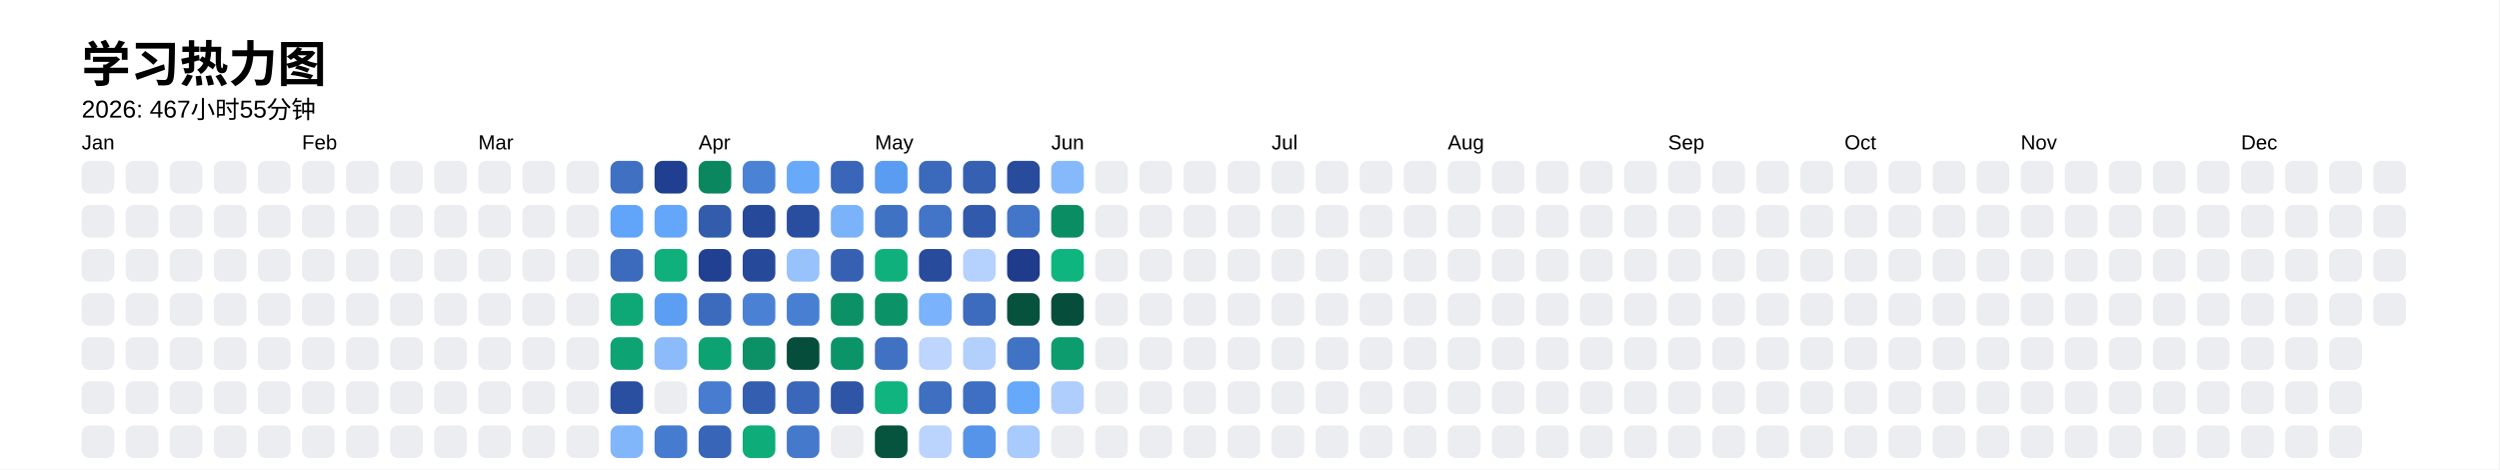
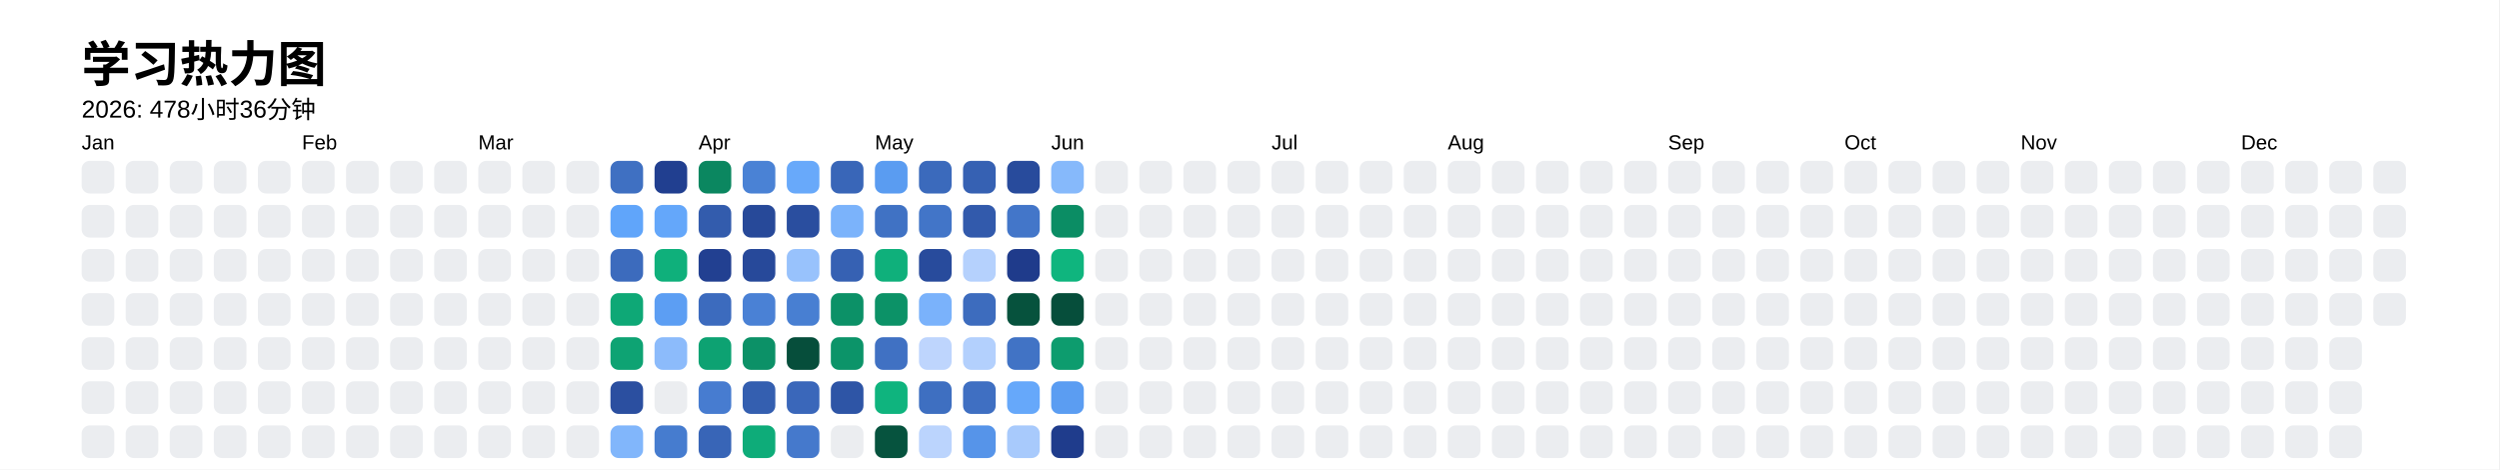
<svg xmlns="http://www.w3.org/2000/svg" style="background-color:white;" baseProfile="full" height="57.5mm" version="1.1" viewBox="0,0,306.2,57.5" width="306.2mm">
  <defs />
  <rect fill="#FFFFFF" height="57.5" width="306.2" x="0" y="0" />
  <text fill="#000000" style="font-size:6px; font-family:Arial; font-weight:bold;" x="10" y="10">学习热力图</text>
-   <text fill="#000000" style="font-size:3px; font-family:Arial;" x="10" y="14.4">2026: 467小时55分钟</text>
+   <text fill="#000000" style="font-size:3px; font-family:Arial;" x="10" y="14.4">2026: 478小时36分钟</text>
  <text fill="#000000" style="font-size:2.5px; font-family:Arial" x="10" y="18.3">Jan</text>
  <rect fill="#ebedf0" height="4" rx="1" ry="1" width="4" x="10" y="19.7" />
  <rect fill="#ebedf0" height="4" rx="1" ry="1" width="4" x="10" y="25.1" />
  <rect fill="#ebedf0" height="4" rx="1" ry="1" width="4" x="10" y="30.5" />
  <rect fill="#ebedf0" height="4" rx="1" ry="1" width="4" x="10" y="35.9" />
  <rect fill="#ebedf0" height="4" rx="1" ry="1" width="4" x="10" y="41.3" />
  <rect fill="#ebedf0" height="4" rx="1" ry="1" width="4" x="10" y="46.7" />
  <rect fill="#ebedf0" height="4" rx="1" ry="1" width="4" x="10" y="52.1" />
  <rect fill="#ebedf0" height="4" rx="1" ry="1" width="4" x="15.4" y="19.7" />
  <rect fill="#ebedf0" height="4" rx="1" ry="1" width="4" x="15.4" y="25.1" />
  <rect fill="#ebedf0" height="4" rx="1" ry="1" width="4" x="15.4" y="30.5" />
  <rect fill="#ebedf0" height="4" rx="1" ry="1" width="4" x="15.4" y="35.9" />
  <rect fill="#ebedf0" height="4" rx="1" ry="1" width="4" x="15.4" y="41.3" />
  <rect fill="#ebedf0" height="4" rx="1" ry="1" width="4" x="15.4" y="46.7" />
  <rect fill="#ebedf0" height="4" rx="1" ry="1" width="4" x="15.4" y="52.1" />
  <rect fill="#ebedf0" height="4" rx="1" ry="1" width="4" x="20.8" y="19.7" />
  <rect fill="#ebedf0" height="4" rx="1" ry="1" width="4" x="20.8" y="25.1" />
  <rect fill="#ebedf0" height="4" rx="1" ry="1" width="4" x="20.8" y="30.5" />
  <rect fill="#ebedf0" height="4" rx="1" ry="1" width="4" x="20.8" y="35.9" />
  <rect fill="#ebedf0" height="4" rx="1" ry="1" width="4" x="20.8" y="41.3" />
  <rect fill="#ebedf0" height="4" rx="1" ry="1" width="4" x="20.8" y="46.7" />
  <rect fill="#ebedf0" height="4" rx="1" ry="1" width="4" x="20.8" y="52.1" />
  <rect fill="#ebedf0" height="4" rx="1" ry="1" width="4" x="26.2" y="19.7" />
  <rect fill="#ebedf0" height="4" rx="1" ry="1" width="4" x="26.2" y="25.1" />
  <rect fill="#ebedf0" height="4" rx="1" ry="1" width="4" x="26.2" y="30.5" />
  <rect fill="#ebedf0" height="4" rx="1" ry="1" width="4" x="26.2" y="35.9" />
  <rect fill="#ebedf0" height="4" rx="1" ry="1" width="4" x="26.2" y="41.3" />
  <rect fill="#ebedf0" height="4" rx="1" ry="1" width="4" x="26.2" y="46.7" />
  <rect fill="#ebedf0" height="4" rx="1" ry="1" width="4" x="26.2" y="52.1" />
  <rect fill="#ebedf0" height="4" rx="1" ry="1" width="4" x="31.6" y="19.7" />
  <rect fill="#ebedf0" height="4" rx="1" ry="1" width="4" x="31.6" y="25.1" />
  <rect fill="#ebedf0" height="4" rx="1" ry="1" width="4" x="31.6" y="30.5" />
  <rect fill="#ebedf0" height="4" rx="1" ry="1" width="4" x="31.6" y="35.9" />
  <rect fill="#ebedf0" height="4" rx="1" ry="1" width="4" x="31.6" y="41.3" />
  <rect fill="#ebedf0" height="4" rx="1" ry="1" width="4" x="31.6" y="46.7" />
  <rect fill="#ebedf0" height="4" rx="1" ry="1" width="4" x="31.6" y="52.1" />
  <text fill="#000000" style="font-size:2.5px; font-family:Arial" x="37.0" y="18.3">Feb</text>
  <rect fill="#ebedf0" height="4" rx="1" ry="1" width="4" x="37.0" y="19.7" />
  <rect fill="#ebedf0" height="4" rx="1" ry="1" width="4" x="37.0" y="25.1" />
  <rect fill="#ebedf0" height="4" rx="1" ry="1" width="4" x="37.0" y="30.5" />
  <rect fill="#ebedf0" height="4" rx="1" ry="1" width="4" x="37.0" y="35.9" />
  <rect fill="#ebedf0" height="4" rx="1" ry="1" width="4" x="37.0" y="41.3" />
  <rect fill="#ebedf0" height="4" rx="1" ry="1" width="4" x="37.0" y="46.7" />
  <rect fill="#ebedf0" height="4" rx="1" ry="1" width="4" x="37.0" y="52.1" />
  <rect fill="#ebedf0" height="4" rx="1" ry="1" width="4" x="42.4" y="19.7" />
  <rect fill="#ebedf0" height="4" rx="1" ry="1" width="4" x="42.4" y="25.1" />
  <rect fill="#ebedf0" height="4" rx="1" ry="1" width="4" x="42.4" y="30.5" />
  <rect fill="#ebedf0" height="4" rx="1" ry="1" width="4" x="42.4" y="35.9" />
  <rect fill="#ebedf0" height="4" rx="1" ry="1" width="4" x="42.4" y="41.3" />
  <rect fill="#ebedf0" height="4" rx="1" ry="1" width="4" x="42.4" y="46.7" />
  <rect fill="#ebedf0" height="4" rx="1" ry="1" width="4" x="42.4" y="52.1" />
  <rect fill="#ebedf0" height="4" rx="1" ry="1" width="4" x="47.8" y="19.7" />
  <rect fill="#ebedf0" height="4" rx="1" ry="1" width="4" x="47.8" y="25.1" />
  <rect fill="#ebedf0" height="4" rx="1" ry="1" width="4" x="47.8" y="30.5" />
  <rect fill="#ebedf0" height="4" rx="1" ry="1" width="4" x="47.8" y="35.9" />
  <rect fill="#ebedf0" height="4" rx="1" ry="1" width="4" x="47.8" y="41.3" />
  <rect fill="#ebedf0" height="4" rx="1" ry="1" width="4" x="47.8" y="46.7" />
  <rect fill="#ebedf0" height="4" rx="1" ry="1" width="4" x="47.8" y="52.1" />
  <rect fill="#ebedf0" height="4" rx="1" ry="1" width="4" x="53.2" y="19.7" />
  <rect fill="#ebedf0" height="4" rx="1" ry="1" width="4" x="53.2" y="25.1" />
  <rect fill="#ebedf0" height="4" rx="1" ry="1" width="4" x="53.2" y="30.5" />
  <rect fill="#ebedf0" height="4" rx="1" ry="1" width="4" x="53.2" y="35.9" />
  <rect fill="#ebedf0" height="4" rx="1" ry="1" width="4" x="53.2" y="41.3" />
  <rect fill="#ebedf0" height="4" rx="1" ry="1" width="4" x="53.2" y="46.7" />
  <rect fill="#ebedf0" height="4" rx="1" ry="1" width="4" x="53.2" y="52.1" />
  <text fill="#000000" style="font-size:2.5px; font-family:Arial" x="58.6" y="18.3">Mar</text>
  <rect fill="#ebedf0" height="4" rx="1" ry="1" width="4" x="58.6" y="19.7" />
  <rect fill="#ebedf0" height="4" rx="1" ry="1" width="4" x="58.6" y="25.1" />
  <rect fill="#ebedf0" height="4" rx="1" ry="1" width="4" x="58.6" y="30.5" />
  <rect fill="#ebedf0" height="4" rx="1" ry="1" width="4" x="58.6" y="35.9" />
  <rect fill="#ebedf0" height="4" rx="1" ry="1" width="4" x="58.6" y="41.3" />
  <rect fill="#ebedf0" height="4" rx="1" ry="1" width="4" x="58.6" y="46.7" />
  <rect fill="#ebedf0" height="4" rx="1" ry="1" width="4" x="58.6" y="52.1" />
  <rect fill="#ebedf0" height="4" rx="1" ry="1" width="4" x="64" y="19.7" />
  <rect fill="#ebedf0" height="4" rx="1" ry="1" width="4" x="64" y="25.1" />
  <rect fill="#ebedf0" height="4" rx="1" ry="1" width="4" x="64" y="30.5" />
  <rect fill="#ebedf0" height="4" rx="1" ry="1" width="4" x="64" y="35.9" />
  <rect fill="#ebedf0" height="4" rx="1" ry="1" width="4" x="64" y="41.3" />
  <rect fill="#ebedf0" height="4" rx="1" ry="1" width="4" x="64" y="46.7" />
  <rect fill="#ebedf0" height="4" rx="1" ry="1" width="4" x="64" y="52.1" />
  <rect fill="#ebedf0" height="4" rx="1" ry="1" width="4" x="69.4" y="19.7" />
  <rect fill="#ebedf0" height="4" rx="1" ry="1" width="4" x="69.4" y="25.1" />
  <rect fill="#ebedf0" height="4" rx="1" ry="1" width="4" x="69.4" y="30.5" />
  <rect fill="#ebedf0" height="4" rx="1" ry="1" width="4" x="69.4" y="35.9" />
  <rect fill="#ebedf0" height="4" rx="1" ry="1" width="4" x="69.4" y="41.3" />
  <rect fill="#ebedf0" height="4" rx="1" ry="1" width="4" x="69.4" y="46.7" />
  <rect fill="#ebedf0" height="4" rx="1" ry="1" width="4" x="69.4" y="52.1" />
  <rect fill="#3f70c2" height="4" rx="1" ry="1" width="4" x="74.8" y="19.7" />
  <rect fill="#60a5fa" height="4" rx="1" ry="1" width="4" x="74.8" y="25.1" />
  <rect fill="#3c6bbd" height="4" rx="1" ry="1" width="4" x="74.8" y="30.5" />
  <rect fill="#0ea876" height="4" rx="1" ry="1" width="4" x="74.8" y="35.9" />
  <rect fill="#0ea373" height="4" rx="1" ry="1" width="4" x="74.8" y="41.3" />
  <rect fill="#2b4fa0" height="4" rx="1" ry="1" width="4" x="74.8" y="46.7" />
  <rect fill="#81b6fb" height="4" rx="1" ry="1" width="4" x="74.8" y="52.1" />
  <rect fill="#213f90" height="4" rx="1" ry="1" width="4" x="80.2" y="19.7" />
  <rect fill="#64a7fa" height="4" rx="1" ry="1" width="4" x="80.2" y="25.1" />
  <rect fill="#0fb07b" height="4" rx="1" ry="1" width="4" x="80.2" y="30.5" />
  <rect fill="#5c9ef3" height="4" rx="1" ry="1" width="4" x="80.2" y="35.9" />
  <rect fill="#8cbbfb" height="4" rx="1" ry="1" width="4" x="80.2" y="41.3" />
  <rect fill="#ebedf0" height="4" rx="1" ry="1" width="4" x="80.2" y="46.7" />
  <rect fill="#467ccf" height="4" rx="1" ry="1" width="4" x="80.2" y="52.1" />
  <text fill="#000000" style="font-size:2.5px; font-family:Arial" x="85.6" y="18.3">Apr</text>
  <rect fill="#0b8760" height="4" rx="1" ry="1" width="4" x="85.6" y="19.7" />
  <rect fill="#335cad" height="4" rx="1" ry="1" width="4" x="85.6" y="25.1" />
  <rect fill="#224091" height="4" rx="1" ry="1" width="4" x="85.6" y="30.5" />
  <rect fill="#3c6bbe" height="4" rx="1" ry="1" width="4" x="85.6" y="35.9" />
  <rect fill="#0da272" height="4" rx="1" ry="1" width="4" x="85.6" y="41.3" />
  <rect fill="#477cd0" height="4" rx="1" ry="1" width="4" x="85.6" y="46.7" />
  <rect fill="#3865b7" height="4" rx="1" ry="1" width="4" x="85.6" y="52.1" />
  <rect fill="#4a82d5" height="4" rx="1" ry="1" width="4" x="91" y="19.7" />
  <rect fill="#274999" height="4" rx="1" ry="1" width="4" x="91" y="25.1" />
  <rect fill="#27499a" height="4" rx="1" ry="1" width="4" x="91" y="30.5" />
  <rect fill="#4a81d5" height="4" rx="1" ry="1" width="4" x="91" y="35.9" />
  <rect fill="#0c9167" height="4" rx="1" ry="1" width="4" x="91" y="41.3" />
  <rect fill="#345fb0" height="4" rx="1" ry="1" width="4" x="91" y="46.7" />
  <rect fill="#0eac79" height="4" rx="1" ry="1" width="4" x="91" y="52.1" />
  <rect fill="#68a9fa" height="4" rx="1" ry="1" width="4" x="96.4" y="19.7" />
  <rect fill="#2a4e9f" height="4" rx="1" ry="1" width="4" x="96.4" y="25.1" />
  <rect fill="#98c2fc" height="4" rx="1" ry="1" width="4" x="96.4" y="30.5" />
  <rect fill="#487fd2" height="4" rx="1" ry="1" width="4" x="96.4" y="35.9" />
  <rect fill="#064e3b" height="4" rx="1" ry="1" width="4" x="96.4" y="41.3" />
  <rect fill="#3a67ba" height="4" rx="1" ry="1" width="4" x="96.4" y="46.7" />
  <rect fill="#4579cc" height="4" rx="1" ry="1" width="4" x="96.4" y="52.1" />
  <rect fill="#3966b8" height="4" rx="1" ry="1" width="4" x="101.8" y="19.7" />
  <rect fill="#7bb3fb" height="4" rx="1" ry="1" width="4" x="101.8" y="25.1" />
  <rect fill="#3661b3" height="4" rx="1" ry="1" width="4" x="101.8" y="30.5" />
  <rect fill="#0c9167" height="4" rx="1" ry="1" width="4" x="101.8" y="35.9" />
  <rect fill="#0c9469" height="4" rx="1" ry="1" width="4" x="101.8" y="41.3" />
  <rect fill="#2e55a6" height="4" rx="1" ry="1" width="4" x="101.8" y="46.7" />
  <rect fill="#ebedf0" height="4" rx="1" ry="1" width="4" x="101.8" y="52.1" />
  <text fill="#000000" style="font-size:2.5px; font-family:Arial" x="107.2" y="18.3">May</text>
  <rect fill="#5a9cf1" height="4" rx="1" ry="1" width="4" x="107.2" y="19.7" />
  <rect fill="#4072c4" height="4" rx="1" ry="1" width="4" x="107.2" y="25.1" />
  <rect fill="#0fb07b" height="4" rx="1" ry="1" width="4" x="107.2" y="30.5" />
  <rect fill="#0c9267" height="4" rx="1" ry="1" width="4" x="107.2" y="35.9" />
  <rect fill="#4071c3" height="4" rx="1" ry="1" width="4" x="107.2" y="41.3" />
  <rect fill="#0fb47e" height="4" rx="1" ry="1" width="4" x="107.2" y="46.7" />
  <rect fill="#06533e" height="4" rx="1" ry="1" width="4" x="107.2" y="52.1" />
  <rect fill="#3b6abc" height="4" rx="1" ry="1" width="4" x="112.6" y="19.7" />
  <rect fill="#4275c8" height="4" rx="1" ry="1" width="4" x="112.6" y="25.1" />
  <rect fill="#284b9c" height="4" rx="1" ry="1" width="4" x="112.6" y="30.5" />
  <rect fill="#7ab2fb" height="4" rx="1" ry="1" width="4" x="112.6" y="35.9" />
  <rect fill="#bed5fd" height="4" rx="1" ry="1" width="4" x="112.6" y="41.3" />
  <rect fill="#3e6fc1" height="4" rx="1" ry="1" width="4" x="112.6" y="46.7" />
  <rect fill="#bbd4fd" height="4" rx="1" ry="1" width="4" x="112.6" y="52.1" />
  <rect fill="#3661b3" height="4" rx="1" ry="1" width="4" x="118" y="19.7" />
  <rect fill="#325aac" height="4" rx="1" ry="1" width="4" x="118" y="25.1" />
  <rect fill="#b5d1fd" height="4" rx="1" ry="1" width="4" x="118" y="30.5" />
  <rect fill="#3d6cbe" height="4" rx="1" ry="1" width="4" x="118" y="35.9" />
  <rect fill="#b3d0fd" height="4" rx="1" ry="1" width="4" x="118" y="41.3" />
  <rect fill="#3f6fc2" height="4" rx="1" ry="1" width="4" x="118" y="46.7" />
  <rect fill="#5694e9" height="4" rx="1" ry="1" width="4" x="118" y="52.1" />
  <rect fill="#284b9c" height="4" rx="1" ry="1" width="4" x="123.4" y="19.7" />
  <rect fill="#4376c9" height="4" rx="1" ry="1" width="4" x="123.4" y="25.1" />
  <rect fill="#1f3b8b" height="4" rx="1" ry="1" width="4" x="123.4" y="30.5" />
  <rect fill="#06523d" height="4" rx="1" ry="1" width="4" x="123.4" y="35.9" />
  <rect fill="#4173c5" height="4" rx="1" ry="1" width="4" x="123.4" y="41.3" />
  <rect fill="#66a8fa" height="4" rx="1" ry="1" width="4" x="123.4" y="46.7" />
  <rect fill="#a8cafc" height="4" rx="1" ry="1" width="4" x="123.4" y="52.1" />
  <text fill="#000000" style="font-size:2.5px; font-family:Arial" x="128.8" y="18.3">Jun</text>
  <rect fill="#86b9fb" height="4" rx="1" ry="1" width="4" x="128.8" y="19.7" />
  <rect fill="#0b8d64" height="4" rx="1" ry="1" width="4" x="128.8" y="25.1" />
  <rect fill="#0fb57e" height="4" rx="1" ry="1" width="4" x="128.8" y="30.5" />
  <rect fill="#064e3b" height="4" rx="1" ry="1" width="4" x="128.8" y="35.9" />
  <rect fill="#0d9c6e" height="4" rx="1" ry="1" width="4" x="128.8" y="41.3" />
-   <rect fill="#b0cefd" height="4" rx="1" ry="1" width="4" x="128.8" y="46.7" />
-   <rect fill="#ebedf0" height="4" rx="1" ry="1" width="4" x="128.8" y="52.1" />
+   <rect fill="#5b9df2" height="4" rx="1" ry="1" width="4" x="128.8" y="46.7" />
+   <rect fill="#1f3c8c" height="4" rx="1" ry="1" width="4" x="128.8" y="52.1" />
  <rect fill="#ebedf0" height="4" rx="1" ry="1" width="4" x="134.2" y="19.7" />
  <rect fill="#ebedf0" height="4" rx="1" ry="1" width="4" x="134.2" y="25.1" />
  <rect fill="#ebedf0" height="4" rx="1" ry="1" width="4" x="134.2" y="30.5" />
  <rect fill="#ebedf0" height="4" rx="1" ry="1" width="4" x="134.2" y="35.9" />
  <rect fill="#ebedf0" height="4" rx="1" ry="1" width="4" x="134.2" y="41.3" />
  <rect fill="#ebedf0" height="4" rx="1" ry="1" width="4" x="134.2" y="46.7" />
  <rect fill="#ebedf0" height="4" rx="1" ry="1" width="4" x="134.2" y="52.1" />
  <rect fill="#ebedf0" height="4" rx="1" ry="1" width="4" x="139.6" y="19.7" />
  <rect fill="#ebedf0" height="4" rx="1" ry="1" width="4" x="139.6" y="25.1" />
  <rect fill="#ebedf0" height="4" rx="1" ry="1" width="4" x="139.6" y="30.5" />
  <rect fill="#ebedf0" height="4" rx="1" ry="1" width="4" x="139.6" y="35.9" />
  <rect fill="#ebedf0" height="4" rx="1" ry="1" width="4" x="139.6" y="41.3" />
  <rect fill="#ebedf0" height="4" rx="1" ry="1" width="4" x="139.6" y="46.7" />
  <rect fill="#ebedf0" height="4" rx="1" ry="1" width="4" x="139.6" y="52.1" />
  <rect fill="#ebedf0" height="4" rx="1" ry="1" width="4" x="145" y="19.7" />
  <rect fill="#ebedf0" height="4" rx="1" ry="1" width="4" x="145" y="25.1" />
  <rect fill="#ebedf0" height="4" rx="1" ry="1" width="4" x="145" y="30.5" />
  <rect fill="#ebedf0" height="4" rx="1" ry="1" width="4" x="145" y="35.9" />
  <rect fill="#ebedf0" height="4" rx="1" ry="1" width="4" x="145" y="41.3" />
  <rect fill="#ebedf0" height="4" rx="1" ry="1" width="4" x="145" y="46.7" />
  <rect fill="#ebedf0" height="4" rx="1" ry="1" width="4" x="145" y="52.1" />
  <rect fill="#ebedf0" height="4" rx="1" ry="1" width="4" x="150.4" y="19.7" />
  <rect fill="#ebedf0" height="4" rx="1" ry="1" width="4" x="150.4" y="25.1" />
  <rect fill="#ebedf0" height="4" rx="1" ry="1" width="4" x="150.4" y="30.5" />
  <rect fill="#ebedf0" height="4" rx="1" ry="1" width="4" x="150.4" y="35.9" />
  <rect fill="#ebedf0" height="4" rx="1" ry="1" width="4" x="150.4" y="41.3" />
  <rect fill="#ebedf0" height="4" rx="1" ry="1" width="4" x="150.4" y="46.7" />
  <rect fill="#ebedf0" height="4" rx="1" ry="1" width="4" x="150.4" y="52.1" />
  <text fill="#000000" style="font-size:2.5px; font-family:Arial" x="155.8" y="18.3">Jul</text>
  <rect fill="#ebedf0" height="4" rx="1" ry="1" width="4" x="155.8" y="19.7" />
  <rect fill="#ebedf0" height="4" rx="1" ry="1" width="4" x="155.8" y="25.1" />
  <rect fill="#ebedf0" height="4" rx="1" ry="1" width="4" x="155.8" y="30.5" />
  <rect fill="#ebedf0" height="4" rx="1" ry="1" width="4" x="155.8" y="35.9" />
  <rect fill="#ebedf0" height="4" rx="1" ry="1" width="4" x="155.8" y="41.3" />
  <rect fill="#ebedf0" height="4" rx="1" ry="1" width="4" x="155.8" y="46.7" />
  <rect fill="#ebedf0" height="4" rx="1" ry="1" width="4" x="155.8" y="52.1" />
  <rect fill="#ebedf0" height="4" rx="1" ry="1" width="4" x="161.2" y="19.7" />
  <rect fill="#ebedf0" height="4" rx="1" ry="1" width="4" x="161.2" y="25.1" />
  <rect fill="#ebedf0" height="4" rx="1" ry="1" width="4" x="161.2" y="30.5" />
  <rect fill="#ebedf0" height="4" rx="1" ry="1" width="4" x="161.2" y="35.9" />
  <rect fill="#ebedf0" height="4" rx="1" ry="1" width="4" x="161.2" y="41.3" />
  <rect fill="#ebedf0" height="4" rx="1" ry="1" width="4" x="161.2" y="46.7" />
  <rect fill="#ebedf0" height="4" rx="1" ry="1" width="4" x="161.2" y="52.1" />
  <rect fill="#ebedf0" height="4" rx="1" ry="1" width="4" x="166.6" y="19.7" />
  <rect fill="#ebedf0" height="4" rx="1" ry="1" width="4" x="166.6" y="25.1" />
  <rect fill="#ebedf0" height="4" rx="1" ry="1" width="4" x="166.6" y="30.5" />
  <rect fill="#ebedf0" height="4" rx="1" ry="1" width="4" x="166.6" y="35.9" />
  <rect fill="#ebedf0" height="4" rx="1" ry="1" width="4" x="166.6" y="41.3" />
  <rect fill="#ebedf0" height="4" rx="1" ry="1" width="4" x="166.6" y="46.7" />
  <rect fill="#ebedf0" height="4" rx="1" ry="1" width="4" x="166.6" y="52.1" />
  <rect fill="#ebedf0" height="4" rx="1" ry="1" width="4" x="172" y="19.7" />
  <rect fill="#ebedf0" height="4" rx="1" ry="1" width="4" x="172" y="25.1" />
  <rect fill="#ebedf0" height="4" rx="1" ry="1" width="4" x="172" y="30.5" />
  <rect fill="#ebedf0" height="4" rx="1" ry="1" width="4" x="172" y="35.9" />
  <rect fill="#ebedf0" height="4" rx="1" ry="1" width="4" x="172" y="41.3" />
  <rect fill="#ebedf0" height="4" rx="1" ry="1" width="4" x="172" y="46.7" />
  <rect fill="#ebedf0" height="4" rx="1" ry="1" width="4" x="172" y="52.1" />
  <text fill="#000000" style="font-size:2.5px; font-family:Arial" x="177.4" y="18.3">Aug</text>
  <rect fill="#ebedf0" height="4" rx="1" ry="1" width="4" x="177.4" y="19.7" />
  <rect fill="#ebedf0" height="4" rx="1" ry="1" width="4" x="177.4" y="25.1" />
  <rect fill="#ebedf0" height="4" rx="1" ry="1" width="4" x="177.4" y="30.5" />
  <rect fill="#ebedf0" height="4" rx="1" ry="1" width="4" x="177.4" y="35.9" />
  <rect fill="#ebedf0" height="4" rx="1" ry="1" width="4" x="177.4" y="41.3" />
  <rect fill="#ebedf0" height="4" rx="1" ry="1" width="4" x="177.4" y="46.7" />
  <rect fill="#ebedf0" height="4" rx="1" ry="1" width="4" x="177.4" y="52.1" />
  <rect fill="#ebedf0" height="4" rx="1" ry="1" width="4" x="182.8" y="19.7" />
  <rect fill="#ebedf0" height="4" rx="1" ry="1" width="4" x="182.8" y="25.1" />
  <rect fill="#ebedf0" height="4" rx="1" ry="1" width="4" x="182.8" y="30.5" />
  <rect fill="#ebedf0" height="4" rx="1" ry="1" width="4" x="182.8" y="35.9" />
  <rect fill="#ebedf0" height="4" rx="1" ry="1" width="4" x="182.8" y="41.3" />
  <rect fill="#ebedf0" height="4" rx="1" ry="1" width="4" x="182.8" y="46.7" />
  <rect fill="#ebedf0" height="4" rx="1" ry="1" width="4" x="182.8" y="52.1" />
  <rect fill="#ebedf0" height="4" rx="1" ry="1" width="4" x="188.2" y="19.7" />
  <rect fill="#ebedf0" height="4" rx="1" ry="1" width="4" x="188.2" y="25.1" />
  <rect fill="#ebedf0" height="4" rx="1" ry="1" width="4" x="188.2" y="30.5" />
  <rect fill="#ebedf0" height="4" rx="1" ry="1" width="4" x="188.2" y="35.9" />
  <rect fill="#ebedf0" height="4" rx="1" ry="1" width="4" x="188.2" y="41.3" />
  <rect fill="#ebedf0" height="4" rx="1" ry="1" width="4" x="188.2" y="46.7" />
  <rect fill="#ebedf0" height="4" rx="1" ry="1" width="4" x="188.2" y="52.1" />
  <rect fill="#ebedf0" height="4" rx="1" ry="1" width="4" x="193.6" y="19.7" />
  <rect fill="#ebedf0" height="4" rx="1" ry="1" width="4" x="193.6" y="25.1" />
  <rect fill="#ebedf0" height="4" rx="1" ry="1" width="4" x="193.6" y="30.5" />
  <rect fill="#ebedf0" height="4" rx="1" ry="1" width="4" x="193.6" y="35.9" />
  <rect fill="#ebedf0" height="4" rx="1" ry="1" width="4" x="193.6" y="41.3" />
  <rect fill="#ebedf0" height="4" rx="1" ry="1" width="4" x="193.6" y="46.7" />
  <rect fill="#ebedf0" height="4" rx="1" ry="1" width="4" x="193.6" y="52.1" />
  <rect fill="#ebedf0" height="4" rx="1" ry="1" width="4" x="199" y="19.7" />
  <rect fill="#ebedf0" height="4" rx="1" ry="1" width="4" x="199" y="25.1" />
  <rect fill="#ebedf0" height="4" rx="1" ry="1" width="4" x="199" y="30.5" />
  <rect fill="#ebedf0" height="4" rx="1" ry="1" width="4" x="199" y="35.9" />
  <rect fill="#ebedf0" height="4" rx="1" ry="1" width="4" x="199" y="41.3" />
  <rect fill="#ebedf0" height="4" rx="1" ry="1" width="4" x="199" y="46.7" />
  <rect fill="#ebedf0" height="4" rx="1" ry="1" width="4" x="199" y="52.1" />
  <text fill="#000000" style="font-size:2.5px; font-family:Arial" x="204.4" y="18.3">Sep</text>
  <rect fill="#ebedf0" height="4" rx="1" ry="1" width="4" x="204.4" y="19.7" />
  <rect fill="#ebedf0" height="4" rx="1" ry="1" width="4" x="204.4" y="25.1" />
  <rect fill="#ebedf0" height="4" rx="1" ry="1" width="4" x="204.4" y="30.5" />
  <rect fill="#ebedf0" height="4" rx="1" ry="1" width="4" x="204.4" y="35.9" />
  <rect fill="#ebedf0" height="4" rx="1" ry="1" width="4" x="204.4" y="41.3" />
  <rect fill="#ebedf0" height="4" rx="1" ry="1" width="4" x="204.4" y="46.7" />
  <rect fill="#ebedf0" height="4" rx="1" ry="1" width="4" x="204.4" y="52.1" />
  <rect fill="#ebedf0" height="4" rx="1" ry="1" width="4" x="209.8" y="19.7" />
  <rect fill="#ebedf0" height="4" rx="1" ry="1" width="4" x="209.8" y="25.1" />
  <rect fill="#ebedf0" height="4" rx="1" ry="1" width="4" x="209.8" y="30.5" />
  <rect fill="#ebedf0" height="4" rx="1" ry="1" width="4" x="209.8" y="35.9" />
  <rect fill="#ebedf0" height="4" rx="1" ry="1" width="4" x="209.8" y="41.3" />
  <rect fill="#ebedf0" height="4" rx="1" ry="1" width="4" x="209.8" y="46.7" />
  <rect fill="#ebedf0" height="4" rx="1" ry="1" width="4" x="209.8" y="52.1" />
  <rect fill="#ebedf0" height="4" rx="1" ry="1" width="4" x="215.2" y="19.7" />
  <rect fill="#ebedf0" height="4" rx="1" ry="1" width="4" x="215.2" y="25.1" />
  <rect fill="#ebedf0" height="4" rx="1" ry="1" width="4" x="215.2" y="30.5" />
  <rect fill="#ebedf0" height="4" rx="1" ry="1" width="4" x="215.2" y="35.9" />
  <rect fill="#ebedf0" height="4" rx="1" ry="1" width="4" x="215.2" y="41.3" />
  <rect fill="#ebedf0" height="4" rx="1" ry="1" width="4" x="215.2" y="46.7" />
  <rect fill="#ebedf0" height="4" rx="1" ry="1" width="4" x="215.2" y="52.1" />
  <rect fill="#ebedf0" height="4" rx="1" ry="1" width="4" x="220.6" y="19.7" />
  <rect fill="#ebedf0" height="4" rx="1" ry="1" width="4" x="220.6" y="25.1" />
  <rect fill="#ebedf0" height="4" rx="1" ry="1" width="4" x="220.6" y="30.5" />
  <rect fill="#ebedf0" height="4" rx="1" ry="1" width="4" x="220.6" y="35.9" />
  <rect fill="#ebedf0" height="4" rx="1" ry="1" width="4" x="220.6" y="41.3" />
  <rect fill="#ebedf0" height="4" rx="1" ry="1" width="4" x="220.6" y="46.7" />
  <rect fill="#ebedf0" height="4" rx="1" ry="1" width="4" x="220.6" y="52.1" />
  <text fill="#000000" style="font-size:2.5px; font-family:Arial" x="226" y="18.3">Oct</text>
  <rect fill="#ebedf0" height="4" rx="1" ry="1" width="4" x="226" y="19.7" />
  <rect fill="#ebedf0" height="4" rx="1" ry="1" width="4" x="226" y="25.1" />
  <rect fill="#ebedf0" height="4" rx="1" ry="1" width="4" x="226" y="30.5" />
  <rect fill="#ebedf0" height="4" rx="1" ry="1" width="4" x="226" y="35.9" />
  <rect fill="#ebedf0" height="4" rx="1" ry="1" width="4" x="226" y="41.3" />
  <rect fill="#ebedf0" height="4" rx="1" ry="1" width="4" x="226" y="46.7" />
  <rect fill="#ebedf0" height="4" rx="1" ry="1" width="4" x="226" y="52.1" />
  <rect fill="#ebedf0" height="4" rx="1" ry="1" width="4" x="231.4" y="19.7" />
  <rect fill="#ebedf0" height="4" rx="1" ry="1" width="4" x="231.4" y="25.1" />
  <rect fill="#ebedf0" height="4" rx="1" ry="1" width="4" x="231.4" y="30.5" />
  <rect fill="#ebedf0" height="4" rx="1" ry="1" width="4" x="231.4" y="35.9" />
  <rect fill="#ebedf0" height="4" rx="1" ry="1" width="4" x="231.4" y="41.3" />
  <rect fill="#ebedf0" height="4" rx="1" ry="1" width="4" x="231.4" y="46.7" />
  <rect fill="#ebedf0" height="4" rx="1" ry="1" width="4" x="231.4" y="52.1" />
  <rect fill="#ebedf0" height="4" rx="1" ry="1" width="4" x="236.8" y="19.7" />
  <rect fill="#ebedf0" height="4" rx="1" ry="1" width="4" x="236.8" y="25.1" />
  <rect fill="#ebedf0" height="4" rx="1" ry="1" width="4" x="236.8" y="30.5" />
  <rect fill="#ebedf0" height="4" rx="1" ry="1" width="4" x="236.8" y="35.9" />
  <rect fill="#ebedf0" height="4" rx="1" ry="1" width="4" x="236.8" y="41.3" />
  <rect fill="#ebedf0" height="4" rx="1" ry="1" width="4" x="236.8" y="46.7" />
  <rect fill="#ebedf0" height="4" rx="1" ry="1" width="4" x="236.8" y="52.1" />
  <rect fill="#ebedf0" height="4" rx="1" ry="1" width="4" x="242.2" y="19.7" />
  <rect fill="#ebedf0" height="4" rx="1" ry="1" width="4" x="242.2" y="25.1" />
  <rect fill="#ebedf0" height="4" rx="1" ry="1" width="4" x="242.2" y="30.5" />
  <rect fill="#ebedf0" height="4" rx="1" ry="1" width="4" x="242.2" y="35.9" />
  <rect fill="#ebedf0" height="4" rx="1" ry="1" width="4" x="242.2" y="41.3" />
  <rect fill="#ebedf0" height="4" rx="1" ry="1" width="4" x="242.2" y="46.7" />
  <rect fill="#ebedf0" height="4" rx="1" ry="1" width="4" x="242.2" y="52.1" />
  <text fill="#000000" style="font-size:2.5px; font-family:Arial" x="247.6" y="18.3">Nov</text>
  <rect fill="#ebedf0" height="4" rx="1" ry="1" width="4" x="247.6" y="19.7" />
  <rect fill="#ebedf0" height="4" rx="1" ry="1" width="4" x="247.6" y="25.1" />
  <rect fill="#ebedf0" height="4" rx="1" ry="1" width="4" x="247.6" y="30.5" />
  <rect fill="#ebedf0" height="4" rx="1" ry="1" width="4" x="247.6" y="35.9" />
  <rect fill="#ebedf0" height="4" rx="1" ry="1" width="4" x="247.6" y="41.3" />
  <rect fill="#ebedf0" height="4" rx="1" ry="1" width="4" x="247.6" y="46.7" />
  <rect fill="#ebedf0" height="4" rx="1" ry="1" width="4" x="247.6" y="52.1" />
  <rect fill="#ebedf0" height="4" rx="1" ry="1" width="4" x="253" y="19.7" />
  <rect fill="#ebedf0" height="4" rx="1" ry="1" width="4" x="253" y="25.1" />
  <rect fill="#ebedf0" height="4" rx="1" ry="1" width="4" x="253" y="30.5" />
  <rect fill="#ebedf0" height="4" rx="1" ry="1" width="4" x="253" y="35.9" />
  <rect fill="#ebedf0" height="4" rx="1" ry="1" width="4" x="253" y="41.3" />
  <rect fill="#ebedf0" height="4" rx="1" ry="1" width="4" x="253" y="46.7" />
  <rect fill="#ebedf0" height="4" rx="1" ry="1" width="4" x="253" y="52.1" />
  <rect fill="#ebedf0" height="4" rx="1" ry="1" width="4" x="258.4" y="19.7" />
  <rect fill="#ebedf0" height="4" rx="1" ry="1" width="4" x="258.4" y="25.1" />
  <rect fill="#ebedf0" height="4" rx="1" ry="1" width="4" x="258.4" y="30.5" />
  <rect fill="#ebedf0" height="4" rx="1" ry="1" width="4" x="258.4" y="35.9" />
  <rect fill="#ebedf0" height="4" rx="1" ry="1" width="4" x="258.4" y="41.3" />
  <rect fill="#ebedf0" height="4" rx="1" ry="1" width="4" x="258.4" y="46.7" />
  <rect fill="#ebedf0" height="4" rx="1" ry="1" width="4" x="258.4" y="52.1" />
  <rect fill="#ebedf0" height="4" rx="1" ry="1" width="4" x="263.8" y="19.7" />
  <rect fill="#ebedf0" height="4" rx="1" ry="1" width="4" x="263.8" y="25.1" />
  <rect fill="#ebedf0" height="4" rx="1" ry="1" width="4" x="263.8" y="30.5" />
  <rect fill="#ebedf0" height="4" rx="1" ry="1" width="4" x="263.8" y="35.9" />
  <rect fill="#ebedf0" height="4" rx="1" ry="1" width="4" x="263.8" y="41.3" />
  <rect fill="#ebedf0" height="4" rx="1" ry="1" width="4" x="263.8" y="46.7" />
  <rect fill="#ebedf0" height="4" rx="1" ry="1" width="4" x="263.8" y="52.1" />
  <rect fill="#ebedf0" height="4" rx="1" ry="1" width="4" x="269.2" y="19.7" />
  <rect fill="#ebedf0" height="4" rx="1" ry="1" width="4" x="269.2" y="25.1" />
  <rect fill="#ebedf0" height="4" rx="1" ry="1" width="4" x="269.2" y="30.5" />
  <rect fill="#ebedf0" height="4" rx="1" ry="1" width="4" x="269.2" y="35.9" />
  <rect fill="#ebedf0" height="4" rx="1" ry="1" width="4" x="269.2" y="41.3" />
  <rect fill="#ebedf0" height="4" rx="1" ry="1" width="4" x="269.2" y="46.7" />
  <rect fill="#ebedf0" height="4" rx="1" ry="1" width="4" x="269.2" y="52.1" />
  <text fill="#000000" style="font-size:2.5px; font-family:Arial" x="274.6" y="18.3">Dec</text>
  <rect fill="#ebedf0" height="4" rx="1" ry="1" width="4" x="274.6" y="19.7" />
  <rect fill="#ebedf0" height="4" rx="1" ry="1" width="4" x="274.6" y="25.1" />
  <rect fill="#ebedf0" height="4" rx="1" ry="1" width="4" x="274.6" y="30.5" />
  <rect fill="#ebedf0" height="4" rx="1" ry="1" width="4" x="274.6" y="35.9" />
  <rect fill="#ebedf0" height="4" rx="1" ry="1" width="4" x="274.6" y="41.3" />
  <rect fill="#ebedf0" height="4" rx="1" ry="1" width="4" x="274.6" y="46.7" />
  <rect fill="#ebedf0" height="4" rx="1" ry="1" width="4" x="274.6" y="52.1" />
  <rect fill="#ebedf0" height="4" rx="1" ry="1" width="4" x="280" y="19.7" />
  <rect fill="#ebedf0" height="4" rx="1" ry="1" width="4" x="280" y="25.1" />
  <rect fill="#ebedf0" height="4" rx="1" ry="1" width="4" x="280" y="30.5" />
  <rect fill="#ebedf0" height="4" rx="1" ry="1" width="4" x="280" y="35.9" />
  <rect fill="#ebedf0" height="4" rx="1" ry="1" width="4" x="280" y="41.3" />
  <rect fill="#ebedf0" height="4" rx="1" ry="1" width="4" x="280" y="46.7" />
  <rect fill="#ebedf0" height="4" rx="1" ry="1" width="4" x="280" y="52.1" />
  <rect fill="#ebedf0" height="4" rx="1" ry="1" width="4" x="285.4" y="19.7" />
  <rect fill="#ebedf0" height="4" rx="1" ry="1" width="4" x="285.4" y="25.1" />
  <rect fill="#ebedf0" height="4" rx="1" ry="1" width="4" x="285.4" y="30.5" />
  <rect fill="#ebedf0" height="4" rx="1" ry="1" width="4" x="285.4" y="35.9" />
  <rect fill="#ebedf0" height="4" rx="1" ry="1" width="4" x="285.4" y="41.3" />
  <rect fill="#ebedf0" height="4" rx="1" ry="1" width="4" x="285.4" y="46.7" />
  <rect fill="#ebedf0" height="4" rx="1" ry="1" width="4" x="285.4" y="52.1" />
  <rect fill="#ebedf0" height="4" rx="1" ry="1" width="4" x="290.8" y="19.7" />
  <rect fill="#ebedf0" height="4" rx="1" ry="1" width="4" x="290.8" y="25.1" />
  <rect fill="#ebedf0" height="4" rx="1" ry="1" width="4" x="290.8" y="30.5" />
  <rect fill="#ebedf0" height="4" rx="1" ry="1" width="4" x="290.8" y="35.9" />
</svg>
